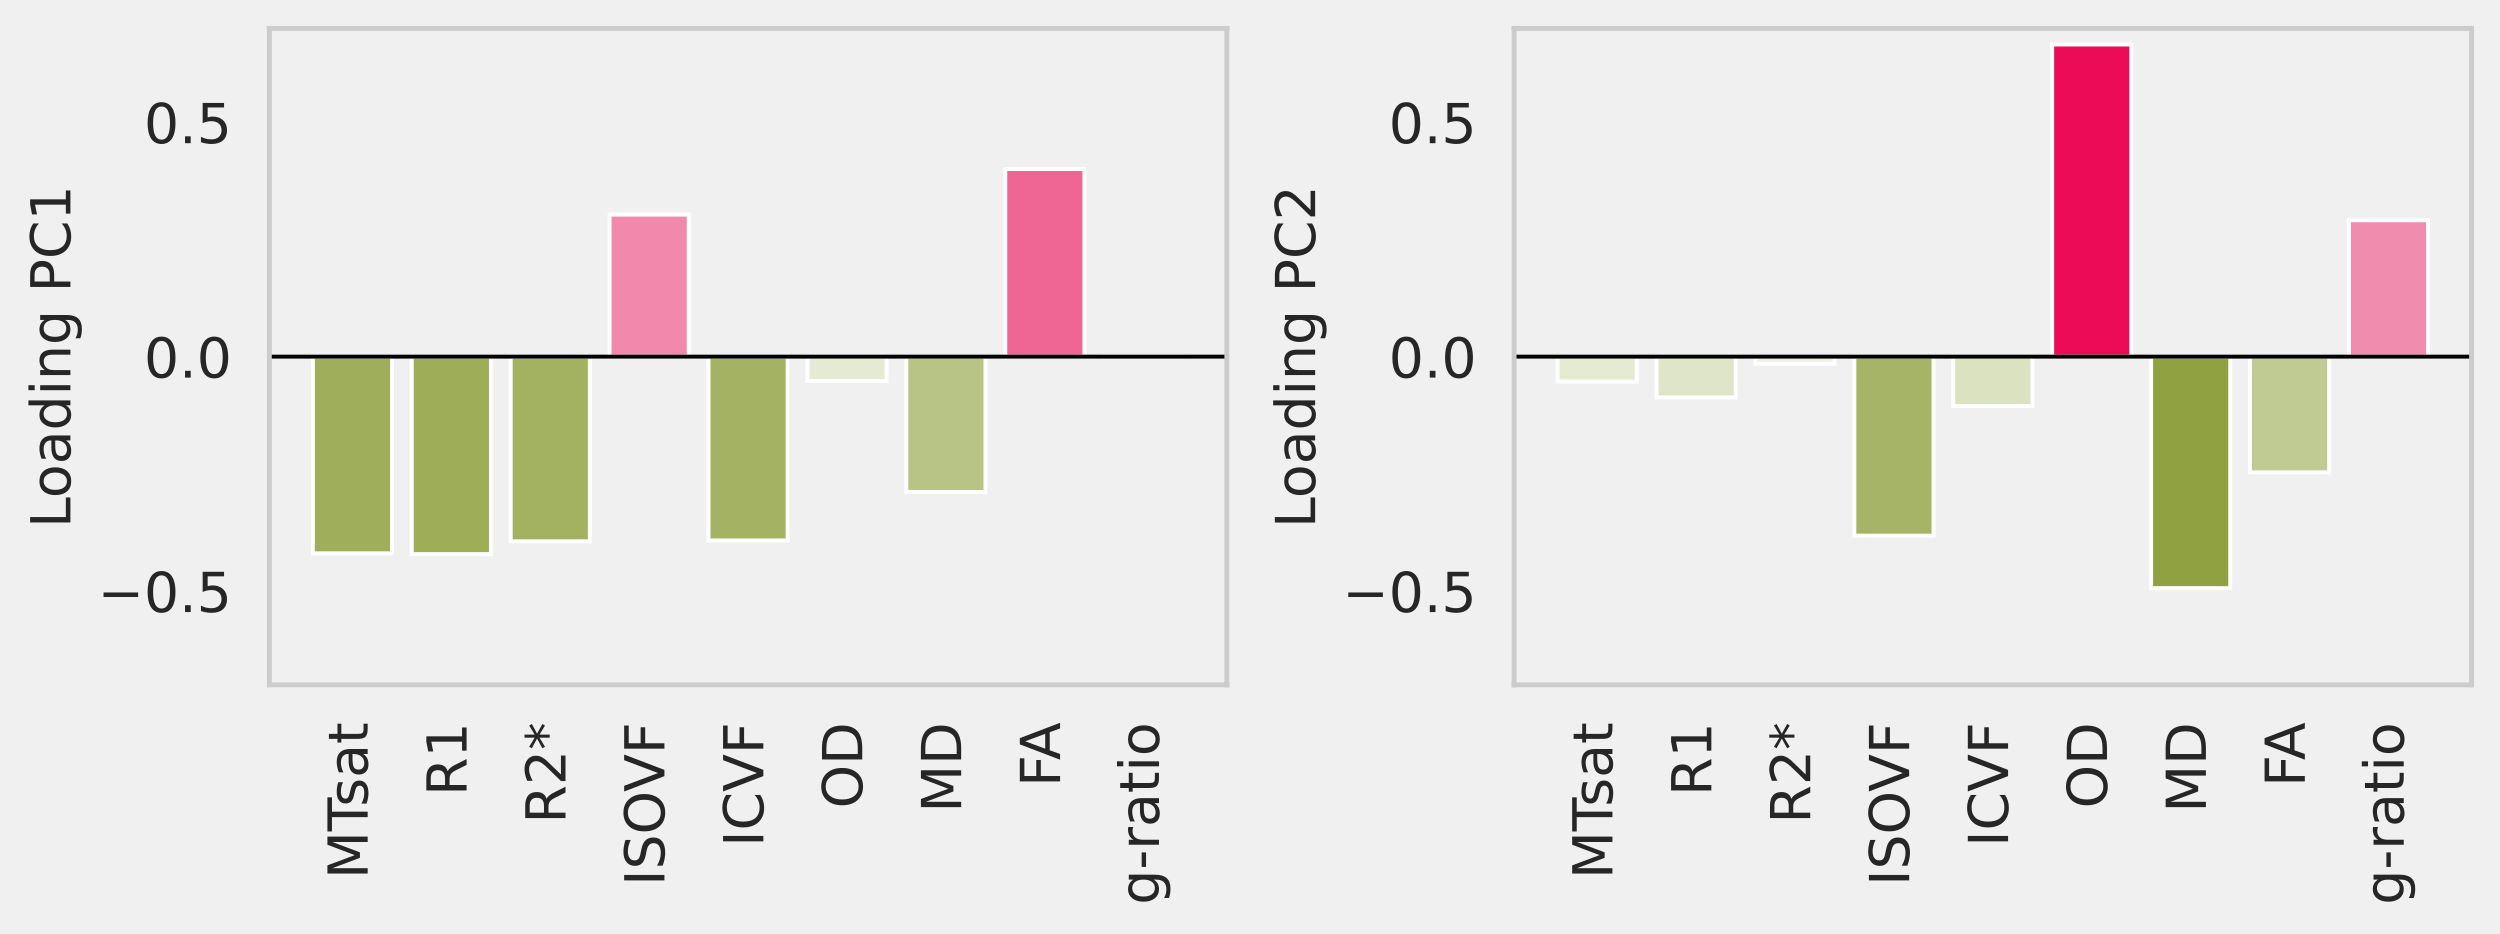
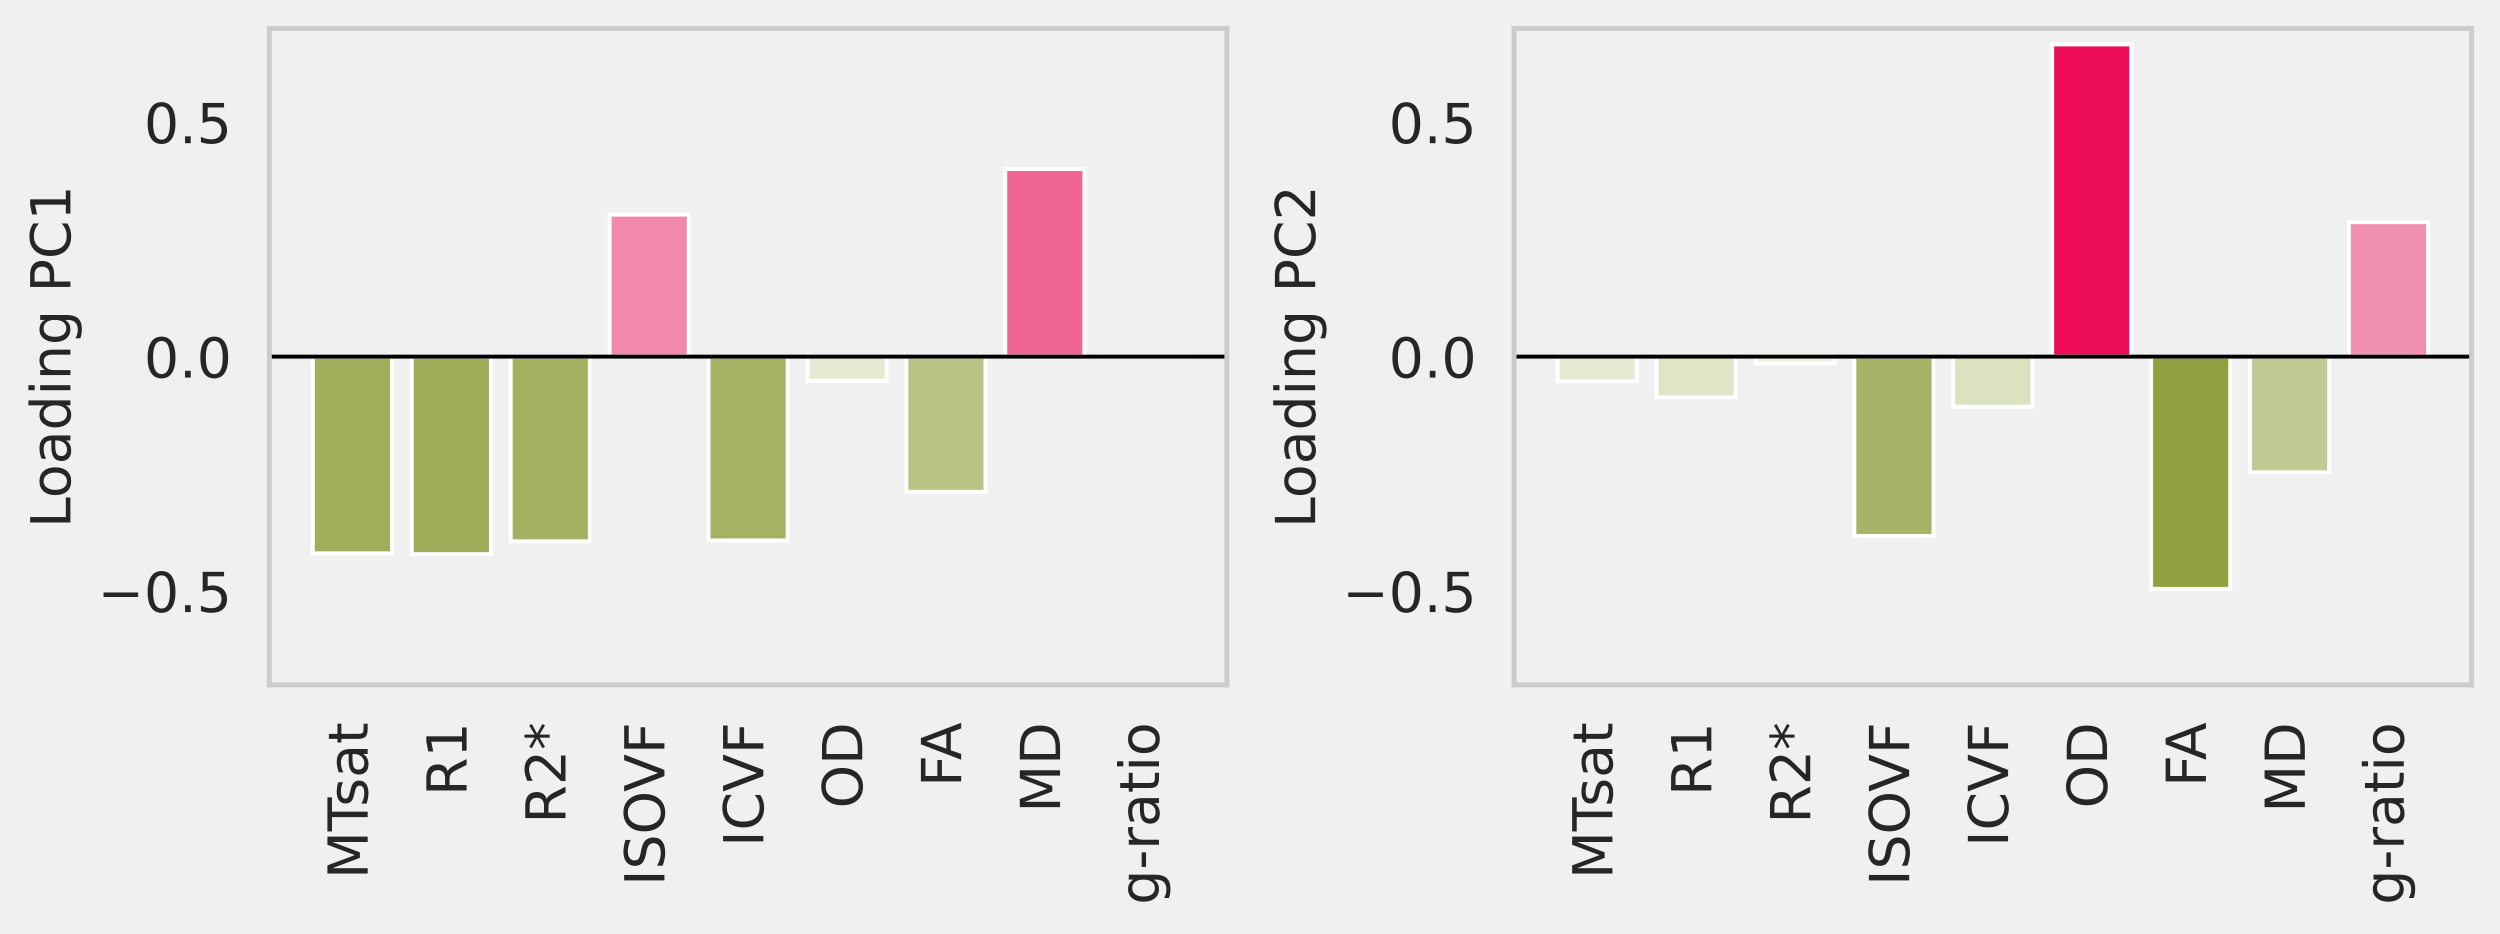
<svg xmlns="http://www.w3.org/2000/svg" width="633.445pt" height="236.438pt" viewBox="0 0 633.445 236.438" version="1.1">
  <defs>
    <style type="text/css">*{stroke-linejoin: round; stroke-linecap: butt}</style>
  </defs>
  <g id="figure_1">
    <g id="patch_1">
      <path d="M 0 236.438  L 633.445 236.438  L 633.445 0  L 0 0  L 0 236.438  z " style="fill: none" />
    </g>
    <g id="axes_1">
      <g id="patch_2">
        <path d="M 68.245 173.52  L 310.854 173.52  L 310.854 7.2  L 68.245 7.2  L 68.245 173.52  z " style="fill: none" />
      </g>
      <g id="matplotlib.axis_1">
        <g id="xtick_1">
          <g id="text_1">
            <text style="fill: #262626; font: 14px 'DejaVu Sans', sans-serif" transform="translate(93.16126 222.7012) rotate(-90)">MTsat</text>
          </g>
        </g>
        <g id="xtick_2">
          <g id="text_2">
            <text style="fill: #262626; font: 14px 'DejaVu Sans', sans-serif" transform="translate(118.2241 201.6553) rotate(-90)">R1</text>
          </g>
        </g>
        <g id="xtick_3">
          <g id="text_3">
            <text style="fill: #262626; font: 14px 'DejaVu Sans', sans-serif" transform="translate(143.287 208.6553) rotate(-90)">R2*</text>
          </g>
        </g>
        <g id="xtick_4">
          <g id="text_4">
            <text style="fill: #262626; font: 14px 'DejaVu Sans', sans-serif" transform="translate(168.3499 224.4425) rotate(-90)">ISOVF</text>
          </g>
        </g>
        <g id="xtick_5">
          <g id="text_5">
            <text style="fill: #262626; font: 14px 'DejaVu Sans', sans-serif" transform="translate(193.4128 214.555) rotate(-90)">ICVF</text>
          </g>
        </g>
        <g id="xtick_6">
          <g id="text_6">
            <text style="fill: #262626; font: 14px 'DejaVu Sans', sans-serif" transform="translate(218.4757 204.8206) rotate(-90)">OD</text>
          </g>
        </g>
        <g id="xtick_7">
          <g id="text_7">
-             <text style="fill: #262626; font: 14px 'DejaVu Sans', sans-serif" transform="translate(243.5385 205.8794) rotate(-90)">MD</text>
+             <text style="fill: #262626; font: 14px 'DejaVu Sans', sans-serif" transform="translate(243.5385 199.3716) rotate(-90)">FA</text>
          </g>
        </g>
        <g id="xtick_8">
          <g id="text_8">
-             <text style="fill: #262626; font: 14px 'DejaVu Sans', sans-serif" transform="translate(268.6014 199.3716) rotate(-90)">FA</text>
+             <text style="fill: #262626; font: 14px 'DejaVu Sans', sans-serif" transform="translate(268.6014 205.8794) rotate(-90)">MD</text>
          </g>
        </g>
        <g id="xtick_9">
          <g id="text_9">
            <text style="fill: #262626; font: 14px 'DejaVu Sans', sans-serif" transform="translate(293.6643 229.2375) rotate(-90)">g-ratio</text>
          </g>
        </g>
      </g>
      <g id="matplotlib.axis_2">
        <g id="ytick_1">
          <g id="text_10">
            <text style="fill: #262626; font: 14px 'DejaVu Sans', sans-serif; text-anchor: end" x="58.745" y="155.079" transform="rotate(-0 58.74531 155.0789)">−0.5</text>
          </g>
        </g>
        <g id="ytick_2">
          <g id="text_11">
            <text style="fill: #262626; font: 14px 'DejaVu Sans', sans-serif; text-anchor: end" x="58.745" y="95.679" transform="rotate(-0 58.74531 95.67891)">0.0</text>
          </g>
        </g>
        <g id="ytick_3">
          <g id="text_12">
            <text style="fill: #262626; font: 14px 'DejaVu Sans', sans-serif; text-anchor: end" x="58.745" y="36.279" transform="rotate(-0 58.74531 36.27891)">0.5</text>
          </g>
        </g>
        <g id="text_13">
          <text style="fill: #262626; font: 14px 'DejaVu Sans', sans-serif; text-anchor: middle" x="17.838" y="90.36" transform="rotate(-90 17.83781 90.36)">Loading PC1</text>
        </g>
      </g>
      <g id="patch_3">
-         <path d="M 79.273 90.36  L 99.323 90.36  L 99.323 140.195  L 79.273 140.195  z " clip-path="url(#pad1527f581)" style="fill: #9fae5a; stroke: #ffffff; stroke-linejoin: miter" />
+         <path d="M 79.273 90.36  L 99.323 90.36  L 99.323 140.201  L 79.273 140.201  z " clip-path="url(#p008f09b35a)" style="fill: #9fae5a; stroke: #ffffff; stroke-linejoin: miter" />
      </g>
      <g id="patch_4">
-         <path d="M 104.336 90.36  L 124.386 90.36  L 124.386 140.401  L 104.336 140.401  z " clip-path="url(#pad1527f581)" style="fill: #9ead58; stroke: #ffffff; stroke-linejoin: miter" />
+         <path d="M 104.336 90.36  L 124.386 90.36  L 124.386 140.406  L 104.336 140.406  z " clip-path="url(#p008f09b35a)" style="fill: #9ead58; stroke: #ffffff; stroke-linejoin: miter" />
      </g>
      <g id="patch_5">
-         <path d="M 129.399 90.36  L 149.449 90.36  L 149.449 137.153  L 129.399 137.153  z " clip-path="url(#pad1527f581)" style="fill: #a3b261; stroke: #ffffff; stroke-linejoin: miter" />
+         <path d="M 129.399 90.36  L 149.449 90.36  L 149.449 137.165  L 129.399 137.165  z " clip-path="url(#p008f09b35a)" style="fill: #a3b261; stroke: #ffffff; stroke-linejoin: miter" />
      </g>
      <g id="patch_6">
-         <path d="M 154.462 90.36  L 174.512 90.36  L 174.512 54.382  L 154.462 54.382  z " clip-path="url(#pad1527f581)" style="fill: #f089ab; stroke: #ffffff; stroke-linejoin: miter" />
+         <path d="M 154.462 90.36  L 174.512 90.36  L 174.512 54.386  L 154.462 54.386  z " clip-path="url(#p008f09b35a)" style="fill: #f089ab; stroke: #ffffff; stroke-linejoin: miter" />
      </g>
      <g id="patch_7">
-         <path d="M 179.525 90.36  L 199.575 90.36  L 199.575 136.929  L 179.525 136.929  z " clip-path="url(#pad1527f581)" style="fill: #a4b363; stroke: #ffffff; stroke-linejoin: miter" />
+         <path d="M 179.525 90.36  L 199.575 90.36  L 199.575 136.933  L 179.525 136.933  z " clip-path="url(#p008f09b35a)" style="fill: #a4b363; stroke: #ffffff; stroke-linejoin: miter" />
      </g>
      <g id="patch_8">
-         <path d="M 204.587 90.36  L 224.638 90.36  L 224.638 96.504  L 204.587 96.504  z " clip-path="url(#pad1527f581)" style="fill: #e4ebd2; stroke: #ffffff; stroke-linejoin: miter" />
+         <path d="M 204.587 90.36  L 224.638 90.36  L 224.638 96.511  L 204.587 96.511  z " clip-path="url(#p008f09b35a)" style="fill: #e4ebd2; stroke: #ffffff; stroke-linejoin: miter" />
      </g>
      <g id="patch_9">
-         <path d="M 229.65 90.36  L 249.701 90.36  L 249.701 124.654  L 229.65 124.654  z " clip-path="url(#pad1527f581)" style="fill: #b8c486; stroke: #ffffff; stroke-linejoin: miter" />
+         <path d="M 229.65 90.36  L 249.701 90.36  L 249.701 124.612  L 229.65 124.612  z " clip-path="url(#p008f09b35a)" style="fill: #b8c486; stroke: #ffffff; stroke-linejoin: miter" />
      </g>
      <g id="patch_10">
-         <path d="M 254.713 90.36  L 274.763 90.36  L 274.763 42.829  L 254.713 42.829  z " clip-path="url(#pad1527f581)" style="fill: #ef6694; stroke: #ffffff; stroke-linejoin: miter" />
+         <path d="M 254.713 90.36  L 274.763 90.36  L 274.763 42.823  L 254.713 42.823  z " clip-path="url(#p008f09b35a)" style="fill: #ef6694; stroke: #ffffff; stroke-linejoin: miter" />
      </g>
      <g id="patch_11">
-         <path d="M 279.776 90.36  L 299.826 90.36  L 299.826 90.324  L 279.776 90.324  z " clip-path="url(#pad1527f581)" style="fill: #f3f1f1; stroke: #ffffff; stroke-linejoin: miter" />
+         <path d="M 279.776 90.36  L 299.826 90.36  L 299.826 90.355  L 279.776 90.355  z " clip-path="url(#p008f09b35a)" style="fill: #f3f1f1; stroke: #ffffff; stroke-linejoin: miter" />
      </g>
      <g id="line2d_1">
-         <path d="M 68.245 90.36  L 310.854 90.36  " clip-path="url(#pad1527f581)" style="fill: none; stroke: #000000; stroke-linecap: round" />
+         <path d="M 68.245 90.36  L 310.854 90.36  " clip-path="url(#p008f09b35a)" style="fill: none; stroke: #000000; stroke-linecap: round" />
      </g>
      <g id="patch_12">
        <path d="M 68.245 173.52  L 68.245 7.2  " style="fill: none; stroke: #cccccc; stroke-width: 1.25; stroke-linejoin: miter; stroke-linecap: square" />
      </g>
      <g id="patch_13">
        <path d="M 310.854 173.52  L 310.854 7.2  " style="fill: none; stroke: #cccccc; stroke-width: 1.25; stroke-linejoin: miter; stroke-linecap: square" />
      </g>
      <g id="patch_14">
        <path d="M 68.245 173.52  L 310.854 173.52  " style="fill: none; stroke: #cccccc; stroke-width: 1.25; stroke-linejoin: miter; stroke-linecap: square" />
      </g>
      <g id="patch_15">
        <path d="M 68.245 7.2  L 310.854 7.2  " style="fill: none; stroke: #cccccc; stroke-width: 1.25; stroke-linejoin: miter; stroke-linecap: square" />
      </g>
    </g>
    <g id="axes_2">
      <g id="patch_16">
        <path d="M 383.637 173.52  L 626.245 173.52  L 626.245 7.2  L 383.637 7.2  L 383.637 173.52  z " style="fill: none" />
      </g>
      <g id="matplotlib.axis_3">
        <g id="xtick_10">
          <g id="text_14">
            <text style="fill: #262626; font: 14px 'DejaVu Sans', sans-serif" transform="translate(408.5526 222.7012) rotate(-90)">MTsat</text>
          </g>
        </g>
        <g id="xtick_11">
          <g id="text_15">
            <text style="fill: #262626; font: 14px 'DejaVu Sans', sans-serif" transform="translate(433.6154 201.6553) rotate(-90)">R1</text>
          </g>
        </g>
        <g id="xtick_12">
          <g id="text_16">
            <text style="fill: #262626; font: 14px 'DejaVu Sans', sans-serif" transform="translate(458.6783 208.6553) rotate(-90)">R2*</text>
          </g>
        </g>
        <g id="xtick_13">
          <g id="text_17">
            <text style="fill: #262626; font: 14px 'DejaVu Sans', sans-serif" transform="translate(483.7412 224.4425) rotate(-90)">ISOVF</text>
          </g>
        </g>
        <g id="xtick_14">
          <g id="text_18">
            <text style="fill: #262626; font: 14px 'DejaVu Sans', sans-serif" transform="translate(508.8041 214.555) rotate(-90)">ICVF</text>
          </g>
        </g>
        <g id="xtick_15">
          <g id="text_19">
            <text style="fill: #262626; font: 14px 'DejaVu Sans', sans-serif" transform="translate(533.867 204.8206) rotate(-90)">OD</text>
          </g>
        </g>
        <g id="xtick_16">
          <g id="text_20">
-             <text style="fill: #262626; font: 14px 'DejaVu Sans', sans-serif" transform="translate(558.9299 205.8794) rotate(-90)">MD</text>
+             <text style="fill: #262626; font: 14px 'DejaVu Sans', sans-serif" transform="translate(558.9299 199.3716) rotate(-90)">FA</text>
          </g>
        </g>
        <g id="xtick_17">
          <g id="text_21">
-             <text style="fill: #262626; font: 14px 'DejaVu Sans', sans-serif" transform="translate(583.9927 199.3716) rotate(-90)">FA</text>
+             <text style="fill: #262626; font: 14px 'DejaVu Sans', sans-serif" transform="translate(583.9927 205.8794) rotate(-90)">MD</text>
          </g>
        </g>
        <g id="xtick_18">
          <g id="text_22">
            <text style="fill: #262626; font: 14px 'DejaVu Sans', sans-serif" transform="translate(609.0556 229.2375) rotate(-90)">g-ratio</text>
          </g>
        </g>
      </g>
      <g id="matplotlib.axis_4">
        <g id="ytick_4">
          <g id="text_23">
            <text style="fill: #262626; font: 14px 'DejaVu Sans', sans-serif; text-anchor: end" x="374.137" y="155.079" transform="rotate(-0 374.1366 155.0789)">−0.5</text>
          </g>
        </g>
        <g id="ytick_5">
          <g id="text_24">
            <text style="fill: #262626; font: 14px 'DejaVu Sans', sans-serif; text-anchor: end" x="374.137" y="95.679" transform="rotate(-0 374.1366 95.67891)">0.0</text>
          </g>
        </g>
        <g id="ytick_6">
          <g id="text_25">
            <text style="fill: #262626; font: 14px 'DejaVu Sans', sans-serif; text-anchor: end" x="374.137" y="36.279" transform="rotate(-0 374.1366 36.27891)">0.5</text>
          </g>
        </g>
        <g id="text_26">
          <text style="fill: #262626; font: 14px 'DejaVu Sans', sans-serif; text-anchor: middle" x="333.229" y="90.36" transform="rotate(-90 333.2291 90.36)">Loading PC2</text>
        </g>
      </g>
      <g id="patch_17">
-         <path d="M 394.664 90.36  L 414.715 90.36  L 414.715 96.678  L 394.664 96.678  z " clip-path="url(#p1e26a9a8b4)" style="fill: #e4ebd2; stroke: #ffffff; stroke-linejoin: miter" />
+         <path d="M 394.664 90.36  L 414.715 90.36  L 414.715 96.601  L 394.664 96.601  z " clip-path="url(#pa7eef77864)" style="fill: #e4ebd2; stroke: #ffffff; stroke-linejoin: miter" />
      </g>
      <g id="patch_18">
-         <path d="M 419.727 90.36  L 439.777 90.36  L 439.777 100.696  L 419.727 100.696  z " clip-path="url(#p1e26a9a8b4)" style="fill: #dee6c7; stroke: #ffffff; stroke-linejoin: miter" />
+         <path d="M 419.727 90.36  L 439.777 90.36  L 439.777 100.667  L 419.727 100.667  z " clip-path="url(#pa7eef77864)" style="fill: #dee6c7; stroke: #ffffff; stroke-linejoin: miter" />
      </g>
      <g id="patch_19">
-         <path d="M 444.79 90.36  L 464.84 90.36  L 464.84 92.16  L 444.79 92.16  z " clip-path="url(#p1e26a9a8b4)" style="fill: #ecf2de; stroke: #ffffff; stroke-linejoin: miter" />
+         <path d="M 444.79 90.36  L 464.84 90.36  L 464.84 92.105  L 444.79 92.105  z " clip-path="url(#pa7eef77864)" style="fill: #ecf2de; stroke: #ffffff; stroke-linejoin: miter" />
      </g>
      <g id="patch_20">
-         <path d="M 469.853 90.36  L 489.903 90.36  L 489.903 135.723  L 469.853 135.723  z " clip-path="url(#p1e26a9a8b4)" style="fill: #a6b467; stroke: #ffffff; stroke-linejoin: miter" />
+         <path d="M 469.853 90.36  L 489.903 90.36  L 489.903 135.804  L 469.853 135.804  z " clip-path="url(#pa7eef77864)" style="fill: #a6b467; stroke: #ffffff; stroke-linejoin: miter" />
      </g>
      <g id="patch_21">
-         <path d="M 494.916 90.36  L 514.966 90.36  L 514.966 102.87  L 494.916 102.87  z " clip-path="url(#p1e26a9a8b4)" style="fill: #dae2c0; stroke: #ffffff; stroke-linejoin: miter" />
+         <path d="M 494.916 90.36  L 514.966 90.36  L 514.966 103.043  L 494.916 103.043  z " clip-path="url(#pa7eef77864)" style="fill: #dae2c0; stroke: #ffffff; stroke-linejoin: miter" />
      </g>
      <g id="patch_22">
-         <path d="M 519.979 90.36  L 540.029 90.36  L 540.029 11.276  L 519.979 11.276  z " clip-path="url(#p1e26a9a8b4)" style="fill: #ec0b57; stroke: #ffffff; stroke-linejoin: miter" />
+         <path d="M 519.979 90.36  L 540.029 90.36  L 540.029 11.259  L 519.979 11.259  z " clip-path="url(#pa7eef77864)" style="fill: #ec0b57; stroke: #ffffff; stroke-linejoin: miter" />
      </g>
      <g id="patch_23">
-         <path d="M 545.042 90.36  L 565.092 90.36  L 565.092 149.02  L 545.042 149.02  z " clip-path="url(#p1e26a9a8b4)" style="fill: #90a141; stroke: #ffffff; stroke-linejoin: miter" />
+         <path d="M 545.042 90.36  L 565.092 90.36  L 565.092 149.204  L 545.042 149.204  z " clip-path="url(#pa7eef77864)" style="fill: #90a141; stroke: #ffffff; stroke-linejoin: miter" />
      </g>
      <g id="patch_24">
-         <path d="M 570.104 90.36  L 590.155 90.36  L 590.155 119.685  L 570.104 119.685  z " clip-path="url(#p1e26a9a8b4)" style="fill: #bfcb92; stroke: #ffffff; stroke-linejoin: miter" />
+         <path d="M 570.104 90.36  L 590.155 90.36  L 590.155 119.676  L 570.104 119.676  z " clip-path="url(#pa7eef77864)" style="fill: #bfcb92; stroke: #ffffff; stroke-linejoin: miter" />
      </g>
      <g id="patch_25">
-         <path d="M 595.167 90.36  L 615.218 90.36  L 615.218 55.806  L 595.167 55.806  z " clip-path="url(#p1e26a9a8b4)" style="fill: #f08dae; stroke: #ffffff; stroke-linejoin: miter" />
+         <path d="M 595.167 90.36  L 615.218 90.36  L 615.218 56.299  L 595.167 56.299  z " clip-path="url(#pa7eef77864)" style="fill: #f08faf; stroke: #ffffff; stroke-linejoin: miter" />
      </g>
      <g id="line2d_2">
-         <path d="M 383.637 90.36  L 626.245 90.36  " clip-path="url(#p1e26a9a8b4)" style="fill: none; stroke: #000000; stroke-linecap: round" />
+         <path d="M 383.637 90.36  L 626.245 90.36  " clip-path="url(#pa7eef77864)" style="fill: none; stroke: #000000; stroke-linecap: round" />
      </g>
      <g id="patch_26">
        <path d="M 383.637 173.52  L 383.637 7.2  " style="fill: none; stroke: #cccccc; stroke-width: 1.25; stroke-linejoin: miter; stroke-linecap: square" />
      </g>
      <g id="patch_27">
        <path d="M 626.245 173.52  L 626.245 7.2  " style="fill: none; stroke: #cccccc; stroke-width: 1.25; stroke-linejoin: miter; stroke-linecap: square" />
      </g>
      <g id="patch_28">
        <path d="M 383.637 173.52  L 626.245 173.52  " style="fill: none; stroke: #cccccc; stroke-width: 1.25; stroke-linejoin: miter; stroke-linecap: square" />
      </g>
      <g id="patch_29">
        <path d="M 383.637 7.2  L 626.245 7.2  " style="fill: none; stroke: #cccccc; stroke-width: 1.25; stroke-linejoin: miter; stroke-linecap: square" />
      </g>
    </g>
  </g>
  <defs>
-     <clipPath id="pad1527f581">
+     <clipPath id="p008f09b35a">
      <rect x="68.245" y="7.2" width="242.609" height="166.32" />
    </clipPath>
-     <clipPath id="p1e26a9a8b4">
+     <clipPath id="pa7eef77864">
      <rect x="383.637" y="7.2" width="242.609" height="166.32" />
    </clipPath>
  </defs>
</svg>
